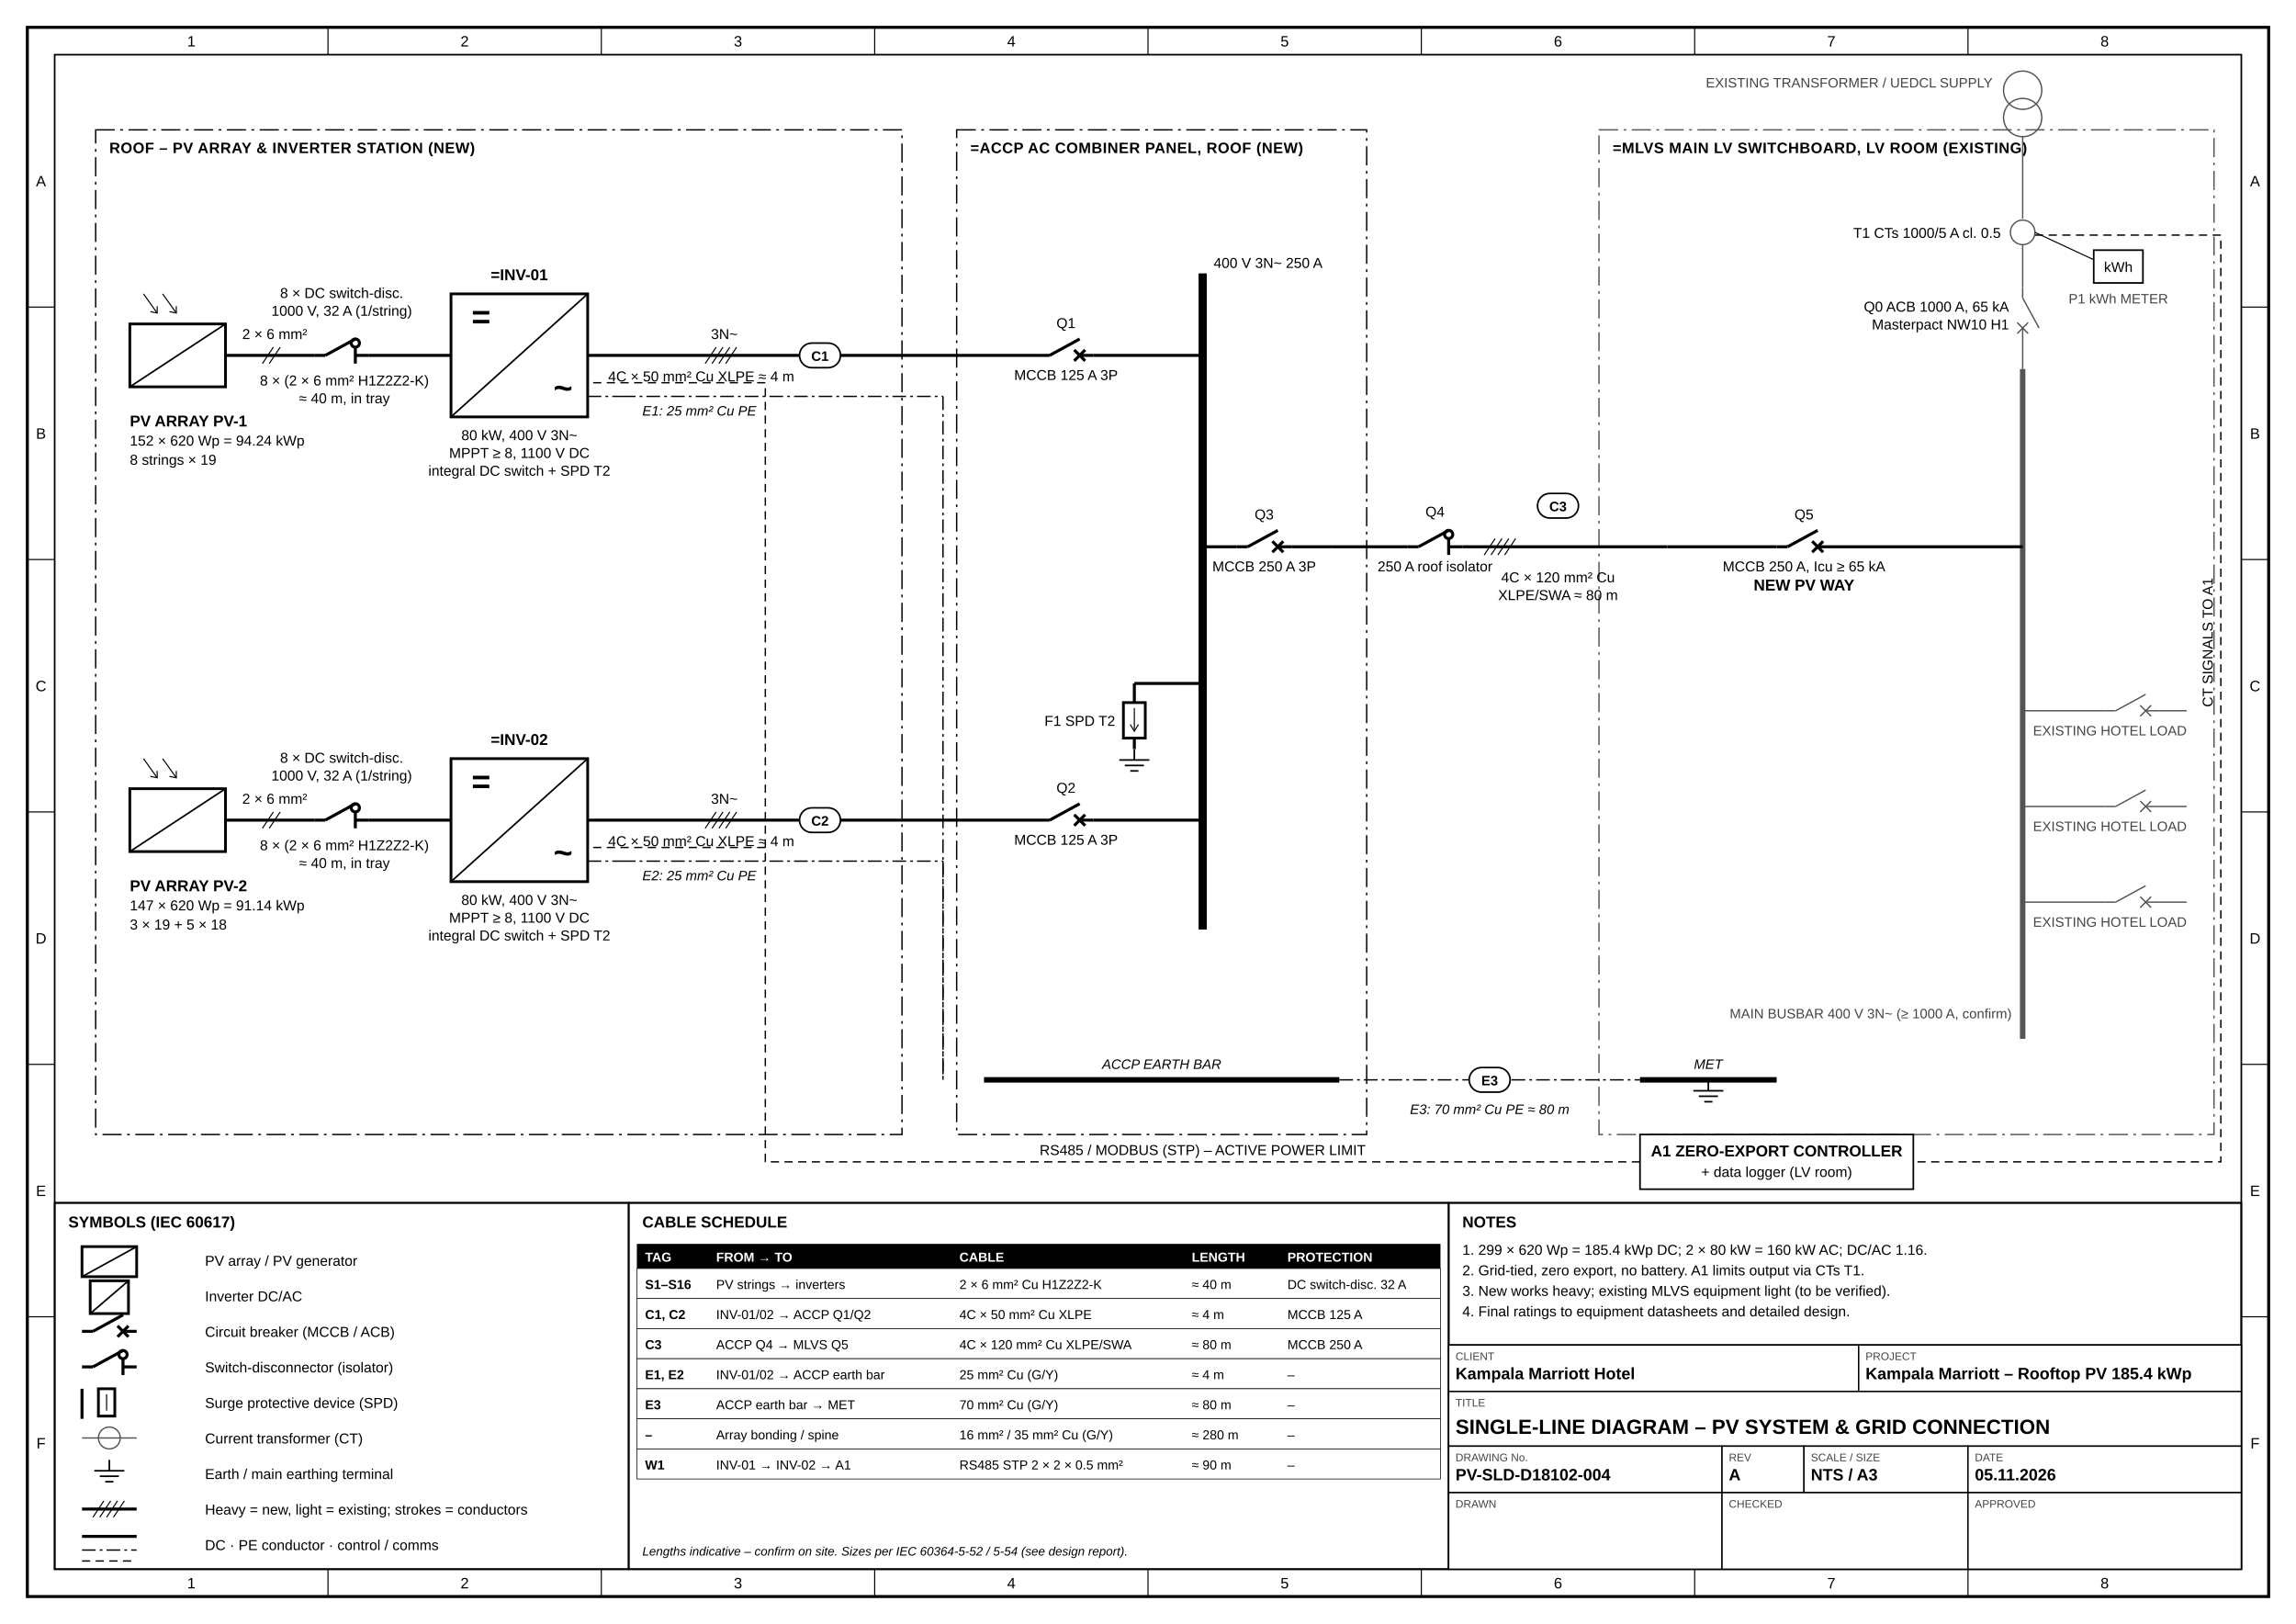
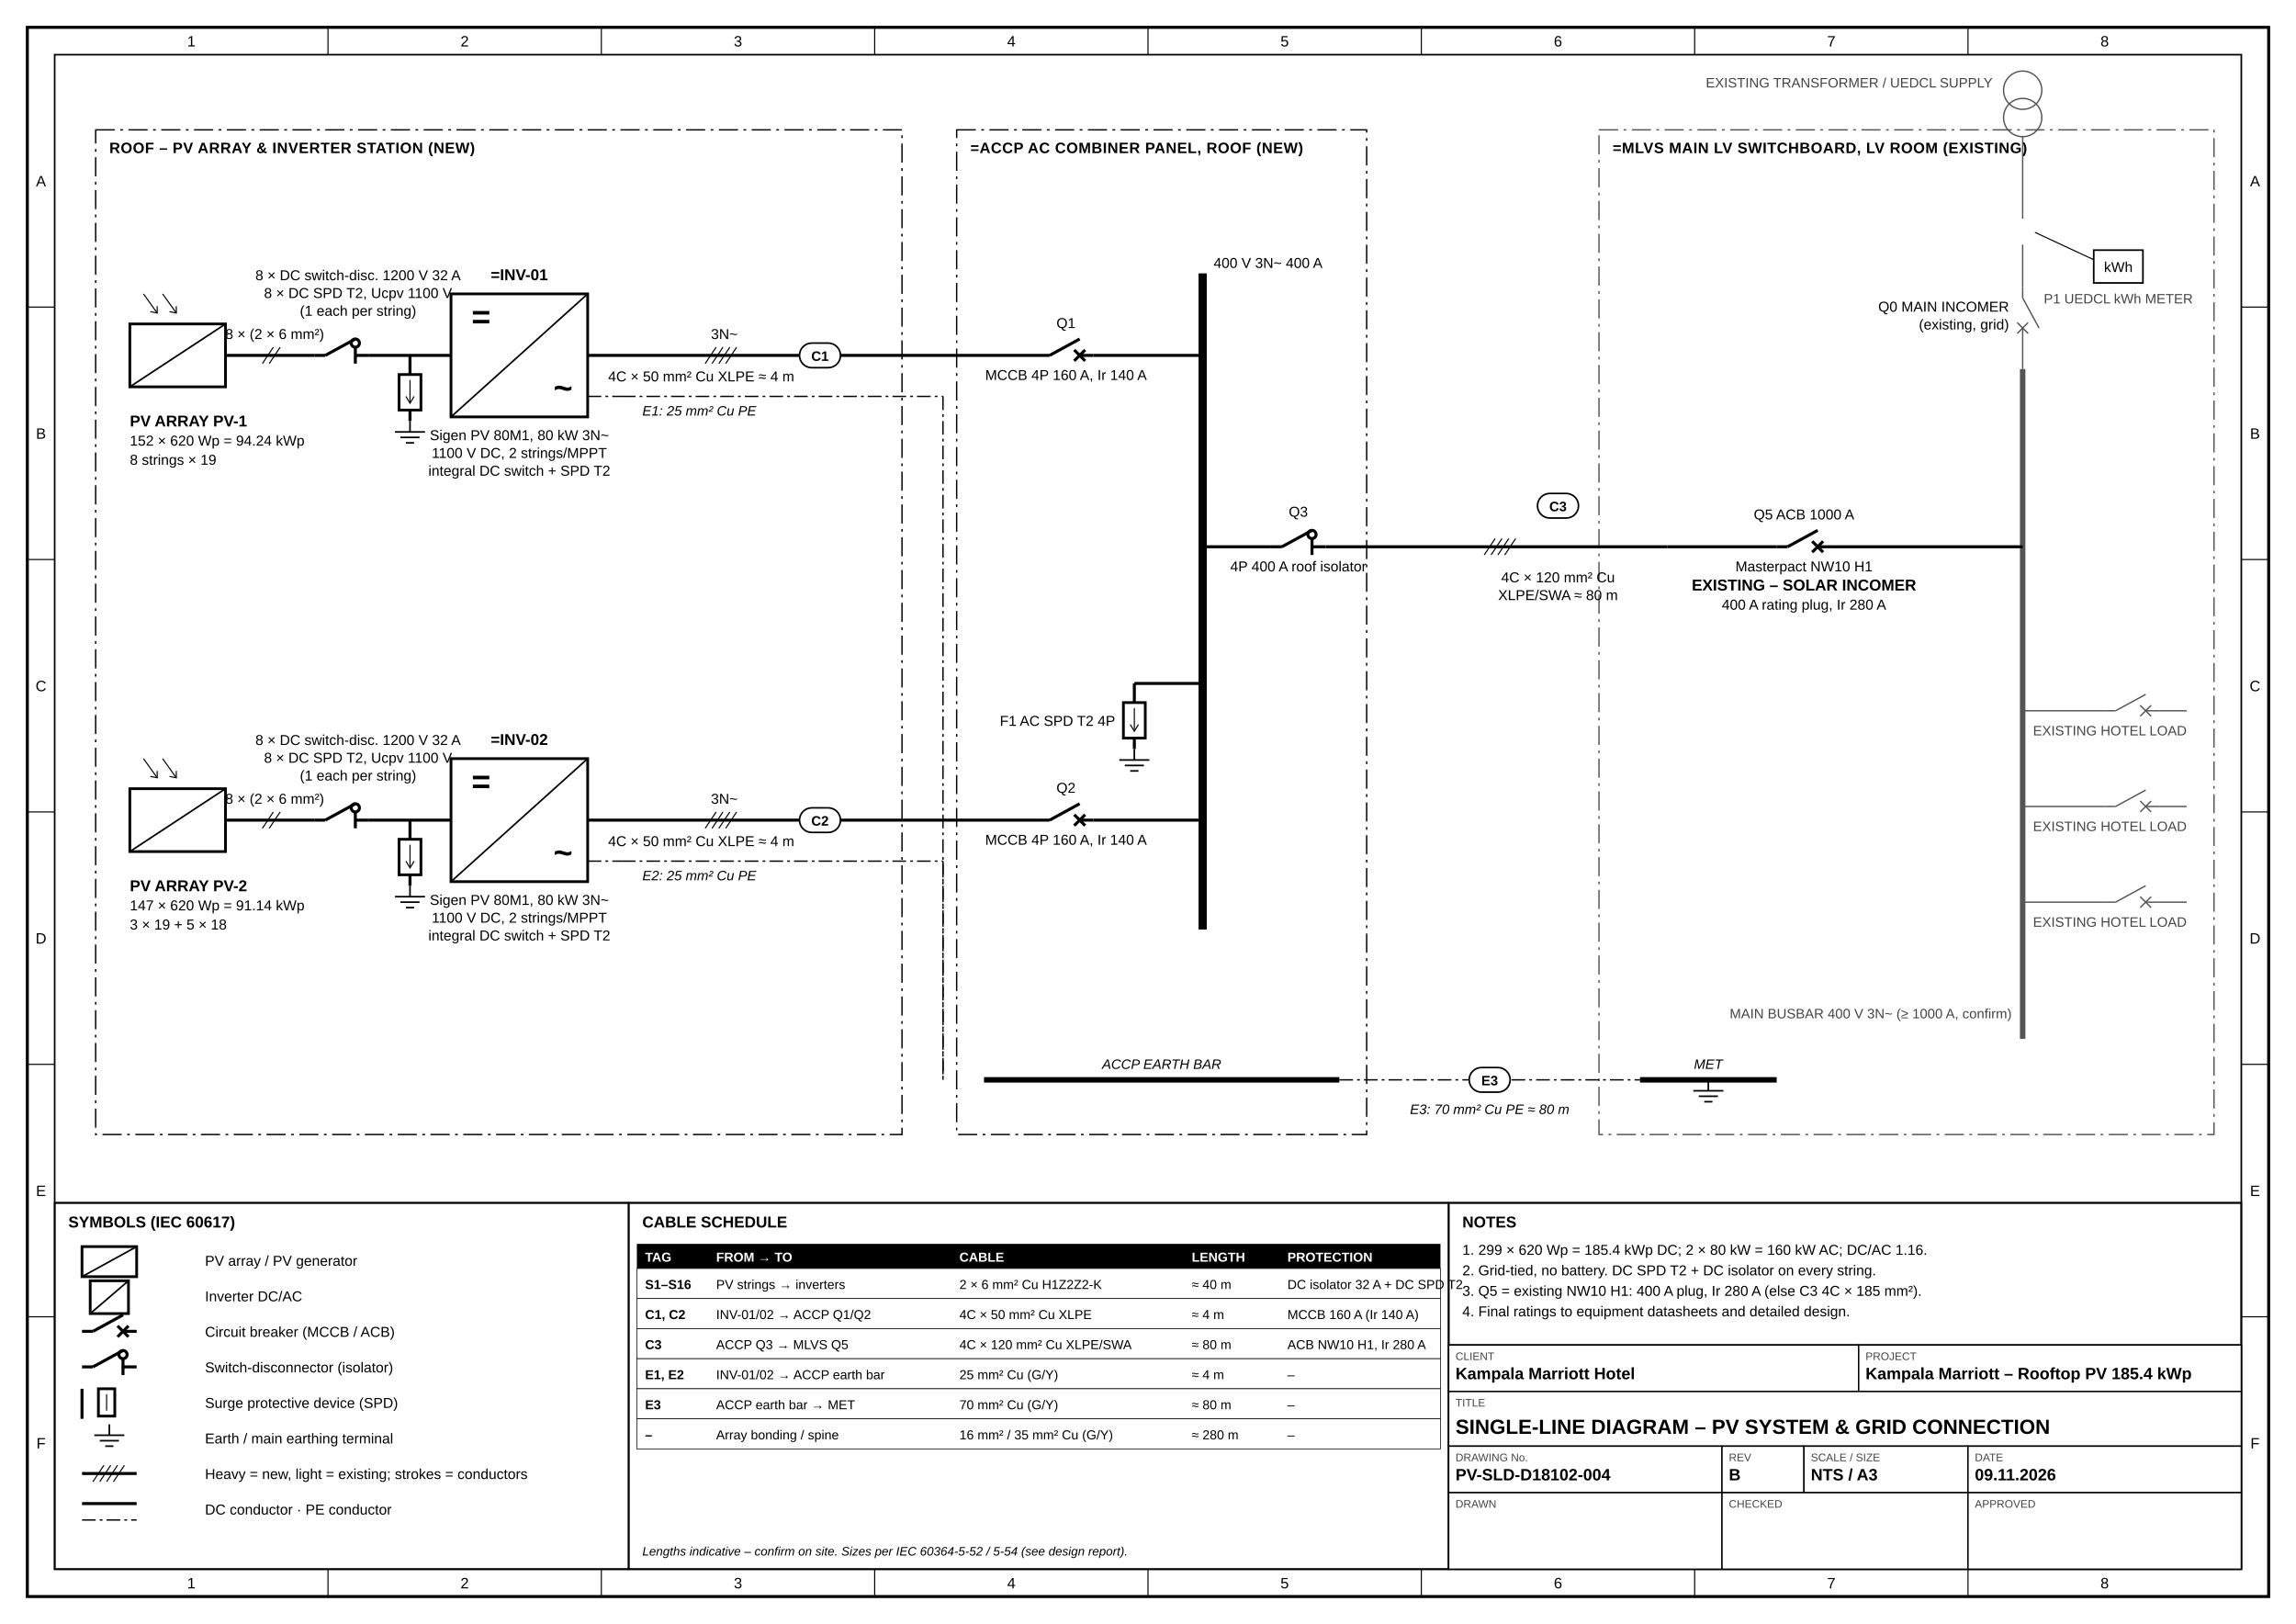
<svg xmlns="http://www.w3.org/2000/svg" viewBox="0 0 1680 1188" width="1680" height="1188" class="sld">
  <style>
.sld text { font-family: Arial, Helvetica, sans-serif; fill: #000; }
.sld .frame { fill: #fff; stroke: #000; stroke-width: 2.2; }
.sld .frame2 { fill: none; stroke: #000; stroke-width: 1.2; }
.sld .grid { font-size: 11px; }
.sld .ln { fill: none; stroke: #000; stroke-width: 1.2; }
.sld .lnh { fill: none; stroke: #000; stroke-width: 2.2; }
.sld .lnx { fill: none; stroke: #555; stroke-width: 1; }
.sld .thin { fill: none; stroke: #000; stroke-width: 0.8; }
.sld .dc { fill: none; stroke: #000; stroke-width: 2.2; }
.sld .bus { stroke: #000; stroke-width: 6; }
.sld .busx { stroke: #555; stroke-width: 4; }
.sld .pe { fill: none; stroke: #000; stroke-width: 1; stroke-dasharray: 10 3 2 3; }
.sld .pebar { stroke: #000; stroke-width: 4; }
.sld .comm { fill: none; stroke: #000; stroke-width: 1; stroke-dasharray: 6 4; }
.sld .box { fill: #fff; stroke: #000; stroke-width: 1.2; }
.sld .boxh { fill: #fff; stroke: #000; stroke-width: 2; }
.sld .encl { fill: none; stroke: #000; stroke-width: 1; stroke-dasharray: 14 4 2 4; }
.sld .enclx { fill: none; stroke: #555; stroke-width: 1; stroke-dasharray: 14 4 2 4; }
.sld .tag { fill: #fff; stroke: #000; stroke-width: 1.2; }
.sld .tagt { font-size: 10px; font-weight: 700; }
.sld .t, .sld .ts { font-size: 10.5px; }
.sld .tsx { font-size: 10px; fill: #444 !important; }
.sld .tspe { font-size: 10px; font-style: italic; }
.sld .tb { font-size: 11.5px; font-weight: 700; }
.sld .enc { font-size: 11px; font-weight: 700; letter-spacing: .03em; }
.sld .sym { font-size: 24px; font-weight: 700; }
.sld .thead { fill: #000; }
.sld .th { font-size: 9.5px; font-weight: 700; fill: #fff !important; }
.sld .trow { fill: #fff; stroke: #000; stroke-width: 0.5; }
.sld .td { font-size: 9.5px; }
.sld .tdb { font-size: 9.5px; font-weight: 700; }
.sld .note { font-size: 9px; font-style: italic; }
.sld .cell { fill: #fff; stroke: #000; stroke-width: 1; }
.sld .lbl { font-size: 8px; fill: #444 !important; }
.sld .val { font-size: 12px; font-weight: 700; }
.sld .big { font-size: 15px; font-weight: 700; }
</style>
  <rect width="1680" height="1188" fill="#fff" />
  <rect class="frame" x="20" y="20" width="1640" height="1148" />
  <rect class="frame2" x="40" y="40" width="1600" height="1108" />
  <text class="grid" x="140.0" y="34" text-anchor="middle">1</text>
  <text class="grid" x="140.0" y="1162" text-anchor="middle">1</text>
  <text class="grid" x="340.0" y="34" text-anchor="middle">2</text>
  <text class="grid" x="340.0" y="1162" text-anchor="middle">2</text>
  <line class="thin" x1="240.0" y1="20" x2="240.0" y2="40" />
  <line class="thin" x1="240.0" y1="1148" x2="240.0" y2="1168" />
  <text class="grid" x="540.0" y="34" text-anchor="middle">3</text>
  <text class="grid" x="540.0" y="1162" text-anchor="middle">3</text>
  <line class="thin" x1="440.0" y1="20" x2="440.0" y2="40" />
  <line class="thin" x1="440.0" y1="1148" x2="440.0" y2="1168" />
  <text class="grid" x="740.0" y="34" text-anchor="middle">4</text>
  <text class="grid" x="740.0" y="1162" text-anchor="middle">4</text>
  <line class="thin" x1="640.0" y1="20" x2="640.0" y2="40" />
  <line class="thin" x1="640.0" y1="1148" x2="640.0" y2="1168" />
  <text class="grid" x="940.0" y="34" text-anchor="middle">5</text>
  <text class="grid" x="940.0" y="1162" text-anchor="middle">5</text>
  <line class="thin" x1="840.0" y1="20" x2="840.0" y2="40" />
  <line class="thin" x1="840.0" y1="1148" x2="840.0" y2="1168" />
  <text class="grid" x="1140.0" y="34" text-anchor="middle">6</text>
  <text class="grid" x="1140.0" y="1162" text-anchor="middle">6</text>
  <line class="thin" x1="1040.0" y1="20" x2="1040.0" y2="40" />
  <line class="thin" x1="1040.0" y1="1148" x2="1040.0" y2="1168" />
  <text class="grid" x="1340.0" y="34" text-anchor="middle">7</text>
  <text class="grid" x="1340.0" y="1162" text-anchor="middle">7</text>
  <line class="thin" x1="1240.0" y1="20" x2="1240.0" y2="40" />
  <line class="thin" x1="1240.0" y1="1148" x2="1240.0" y2="1168" />
  <text class="grid" x="1540.0" y="34" text-anchor="middle">8</text>
  <text class="grid" x="1540.0" y="1162" text-anchor="middle">8</text>
  <line class="thin" x1="1440.0" y1="20" x2="1440.0" y2="40" />
  <line class="thin" x1="1440.0" y1="1148" x2="1440.0" y2="1168" />
  <text class="grid" x="30" y="136.333" text-anchor="middle">A</text>
  <text class="grid" x="1650" y="136.333" text-anchor="middle">A</text>
  <text class="grid" x="30" y="321.0" text-anchor="middle">B</text>
  <text class="grid" x="1650" y="321.0" text-anchor="middle">B</text>
  <line class="thin" x1="20" y1="224.667" x2="40" y2="224.667" />
  <line class="thin" x1="1640" y1="224.667" x2="1660" y2="224.667" />
  <text class="grid" x="30" y="505.667" text-anchor="middle">C</text>
  <text class="grid" x="1650" y="505.667" text-anchor="middle">C</text>
  <line class="thin" x1="20" y1="409.333" x2="40" y2="409.333" />
  <line class="thin" x1="1640" y1="409.333" x2="1660" y2="409.333" />
  <text class="grid" x="30" y="690.333" text-anchor="middle">D</text>
  <text class="grid" x="1650" y="690.333" text-anchor="middle">D</text>
  <line class="thin" x1="20" y1="594.0" x2="40" y2="594.0" />
  <line class="thin" x1="1640" y1="594.0" x2="1660" y2="594.0" />
  <text class="grid" x="30" y="875.0" text-anchor="middle">E</text>
  <text class="grid" x="1650" y="875.0" text-anchor="middle">E</text>
  <line class="thin" x1="20" y1="778.667" x2="40" y2="778.667" />
  <line class="thin" x1="1640" y1="778.667" x2="1660" y2="778.667" />
  <text class="grid" x="30" y="1059.667" text-anchor="middle">F</text>
  <text class="grid" x="1650" y="1059.667" text-anchor="middle">F</text>
  <line class="thin" x1="20" y1="963.333" x2="40" y2="963.333" />
  <line class="thin" x1="1640" y1="963.333" x2="1660" y2="963.333" />
  <line class="frame2" x1="40" y1="880" x2="1640" y2="880" />
  <rect class="encl" x="70" y="95" width="590" height="735" />
  <text class="enc" x="80" y="112" text-anchor="start">ROOF – PV ARRAY &amp; INVERTER STATION (NEW)</text>
  <rect class="encl" x="700" y="95" width="300" height="735" />
  <text class="enc" x="710" y="112" text-anchor="start">=ACCP  AC COMBINER PANEL, ROOF (NEW)</text>
  <rect class="enclx" x="1170" y="95" width="450" height="735" />
  <text class="enc" x="1180" y="112" text-anchor="start">=MLVS  MAIN LV SWITCHBOARD, LV ROOM (EXISTING)</text>
  <rect class="boxh" x="95" y="237" width="70" height="46" />
  <line class="ln" x1="95" y1="283" x2="165" y2="237" />
  <line class="thin" x1="105" y1="215" x2="115" y2="229" />
  <polyline class="thin" points="110,228 115,229 115,224" />
  <line class="thin" x1="119" y1="215" x2="129" y2="229" />
  <polyline class="thin" points="124,228 129,229 129,224" />
  <text class="tb" x="95" y="312" text-anchor="start">PV ARRAY PV-1</text>
  <text class="ts" x="95" y="326" text-anchor="start">152 × 620 Wp = 94.24 kWp</text>
  <text class="ts" x="95" y="340" text-anchor="start">8 strings × 19</text>
  <line class="dc" x1="165" y1="260" x2="230" y2="260" />
  <line class="thin" x1="192" y1="266" x2="200" y2="254" />
  <line class="thin" x1="197" y1="266" x2="205" y2="254" />
-   <text class="ts" x="201.0" y="248" text-anchor="middle">2 × 6 mm²</text>
+   <text class="ts" x="201.0" y="248" text-anchor="middle">8 × (2 × 6 mm²)</text>
  <line class="lnh" x1="230" y1="260" x2="238" y2="260" />
  <line class="lnh" x1="238" y1="260" x2="260" y2="248" />
  <line class="lnh" x1="260" y1="260" x2="270" y2="260" />
  <line class="lnh" x1="260" y1="254" x2="260" y2="266" />
  <circle class="lnh" cx="260" cy="251" r="3" />
  <line class="dc" x1="270" y1="260" x2="330" y2="260" />
-   <text class="ts" x="250" y="218" text-anchor="middle">8 × DC switch-disc.</text>
-   <text class="ts" x="250" y="231" text-anchor="middle">1000 V, 32 A (1/string)</text>
-   <text class="ts" x="252" y="282" text-anchor="middle">8 × (2 × 6 mm² H1Z2Z2-K)</text>
-   <text class="ts" x="252" y="295" text-anchor="middle">≈ 40 m, in tray</text>
+   <line class="lnh" x1="300" y1="260" x2="300" y2="274" />
+   <rect class="boxh" x="292" y="274" width="16" height="26" />
+   <line class="thin" x1="300" y1="278" x2="300" y2="294" />
+   <polyline class="thin" points="297,290 300,295 303,290" />
+   <line class="lnh" x1="300" y1="300" x2="300" y2="308" />
+   <line class="ln" x1="300" y1="308" x2="300" y2="316" />
+   <line class="ln" x1="289" y1="316" x2="311" y2="316" />
+   <line class="ln" x1="293" y1="320" x2="307" y2="320" />
+   <line class="ln" x1="297" y1="324" x2="303" y2="324" />
+   <text class="ts" x="286" y="291" text-anchor="end" />
+   <text class="ts" x="262" y="205" text-anchor="middle">8 × DC switch-disc. 1200 V 32 A</text>
+   <text class="ts" x="262" y="218" text-anchor="middle">8 × DC SPD T2, Ucpv 1100 V</text>
+   <text class="ts" x="262" y="231" text-anchor="middle">(1 each per string)</text>
  <rect class="boxh" x="330" y="215" width="100" height="90" />
  <line class="ln" x1="330" y1="305" x2="430" y2="215" />
  <text class="sym" x="345" y="240" text-anchor="start">=</text>
  <text class="sym" x="405" y="292" text-anchor="start">~</text>
  <text class="tb" x="380" y="205" text-anchor="middle">=INV-01</text>
-   <text class="ts" x="380" y="322" text-anchor="middle">80 kW, 400 V 3N~</text>
-   <text class="ts" x="380" y="335" text-anchor="middle">MPPT ≥ 8, 1100 V DC</text>
+   <text class="ts" x="380" y="322" text-anchor="middle">Sigen PV 80M1, 80 kW 3N~</text>
+   <text class="ts" x="380" y="335" text-anchor="middle">1100 V DC, 2 strings/MPPT</text>
  <text class="ts" x="380" y="348" text-anchor="middle">integral DC switch + SPD T2</text>
  <rect class="boxh" x="95" y="577" width="70" height="46" />
  <line class="ln" x1="95" y1="623" x2="165" y2="577" />
  <line class="thin" x1="105" y1="555" x2="115" y2="569" />
  <polyline class="thin" points="110,568 115,569 115,564" />
  <line class="thin" x1="119" y1="555" x2="129" y2="569" />
  <polyline class="thin" points="124,568 129,569 129,564" />
  <text class="tb" x="95" y="652" text-anchor="start">PV ARRAY PV-2</text>
  <text class="ts" x="95" y="666" text-anchor="start">147 × 620 Wp = 91.14 kWp</text>
  <text class="ts" x="95" y="680" text-anchor="start">3 × 19 + 5 × 18</text>
  <line class="dc" x1="165" y1="600" x2="230" y2="600" />
  <line class="thin" x1="192" y1="606" x2="200" y2="594" />
  <line class="thin" x1="197" y1="606" x2="205" y2="594" />
-   <text class="ts" x="201.0" y="588" text-anchor="middle">2 × 6 mm²</text>
+   <text class="ts" x="201.0" y="588" text-anchor="middle">8 × (2 × 6 mm²)</text>
  <line class="lnh" x1="230" y1="600" x2="238" y2="600" />
  <line class="lnh" x1="238" y1="600" x2="260" y2="588" />
  <line class="lnh" x1="260" y1="600" x2="270" y2="600" />
  <line class="lnh" x1="260" y1="594" x2="260" y2="606" />
  <circle class="lnh" cx="260" cy="591" r="3" />
  <line class="dc" x1="270" y1="600" x2="330" y2="600" />
-   <text class="ts" x="250" y="558" text-anchor="middle">8 × DC switch-disc.</text>
-   <text class="ts" x="250" y="571" text-anchor="middle">1000 V, 32 A (1/string)</text>
-   <text class="ts" x="252" y="622" text-anchor="middle">8 × (2 × 6 mm² H1Z2Z2-K)</text>
-   <text class="ts" x="252" y="635" text-anchor="middle">≈ 40 m, in tray</text>
+   <line class="lnh" x1="300" y1="600" x2="300" y2="614" />
+   <rect class="boxh" x="292" y="614" width="16" height="26" />
+   <line class="thin" x1="300" y1="618" x2="300" y2="634" />
+   <polyline class="thin" points="297,630 300,635 303,630" />
+   <line class="lnh" x1="300" y1="640" x2="300" y2="648" />
+   <line class="ln" x1="300" y1="648" x2="300" y2="656" />
+   <line class="ln" x1="289" y1="656" x2="311" y2="656" />
+   <line class="ln" x1="293" y1="660" x2="307" y2="660" />
+   <line class="ln" x1="297" y1="664" x2="303" y2="664" />
+   <text class="ts" x="286" y="631" text-anchor="end" />
+   <text class="ts" x="262" y="545" text-anchor="middle">8 × DC switch-disc. 1200 V 32 A</text>
+   <text class="ts" x="262" y="558" text-anchor="middle">8 × DC SPD T2, Ucpv 1100 V</text>
+   <text class="ts" x="262" y="571" text-anchor="middle">(1 each per string)</text>
  <rect class="boxh" x="330" y="555" width="100" height="90" />
  <line class="ln" x1="330" y1="645" x2="430" y2="555" />
  <text class="sym" x="345" y="580" text-anchor="start">=</text>
  <text class="sym" x="405" y="632" text-anchor="start">~</text>
  <text class="tb" x="380" y="545" text-anchor="middle">=INV-02</text>
-   <text class="ts" x="380" y="662" text-anchor="middle">80 kW, 400 V 3N~</text>
-   <text class="ts" x="380" y="675" text-anchor="middle">MPPT ≥ 8, 1100 V DC</text>
+   <text class="ts" x="380" y="662" text-anchor="middle">Sigen PV 80M1, 80 kW 3N~</text>
+   <text class="ts" x="380" y="675" text-anchor="middle">1100 V DC, 2 strings/MPPT</text>
  <text class="ts" x="380" y="688" text-anchor="middle">integral DC switch + SPD T2</text>
  <line class="lnh" x1="430" y1="260" x2="760" y2="260" />
  <line class="thin" x1="516" y1="266" x2="524" y2="254" />
  <line class="thin" x1="521" y1="266" x2="529" y2="254" />
  <line class="thin" x1="526" y1="266" x2="534" y2="254" />
  <line class="thin" x1="531" y1="266" x2="539" y2="254" />
  <text class="ts" x="530.0" y="248" text-anchor="middle">3N~</text>
  <rect class="tag" x="585" y="251" width="30" height="18" rx="9" />
  <text class="tagt" x="600" y="264" text-anchor="middle">C1</text>
  <text class="ts" x="445" y="279" text-anchor="start">4C × 50 mm² Cu XLPE ≈ 4 m</text>
  <line class="lnh" x1="760" y1="260" x2="768" y2="260" />
  <line class="lnh" x1="768" y1="260" x2="790" y2="248" />
  <line class="lnh" x1="790" y1="260" x2="800" y2="260" />
  <line class="lnh" x1="786" y1="256" x2="794" y2="264" />
  <line class="lnh" x1="786" y1="264" x2="794" y2="256" />
  <text class="ts" x="780" y="240" text-anchor="middle">Q1</text>
-   <text class="ts" x="780" y="278" text-anchor="middle">MCCB 125 A 3P</text>
+   <text class="ts" x="780" y="278" text-anchor="middle">MCCB 4P 160 A, Ir 140 A</text>
  <line class="lnh" x1="800" y1="260" x2="880" y2="260" />
  <line class="pe" x1="430" y1="290" x2="455" y2="290" />
  <line class="pe" x1="455" y1="290" x2="690" y2="290" />
  <text class="tspe" x="470" y="304" text-anchor="start">E1: 25 mm² Cu PE</text>
  <line class="lnh" x1="430" y1="600" x2="760" y2="600" />
  <line class="thin" x1="516" y1="606" x2="524" y2="594" />
  <line class="thin" x1="521" y1="606" x2="529" y2="594" />
  <line class="thin" x1="526" y1="606" x2="534" y2="594" />
  <line class="thin" x1="531" y1="606" x2="539" y2="594" />
  <text class="ts" x="530.0" y="588" text-anchor="middle">3N~</text>
  <rect class="tag" x="585" y="591" width="30" height="18" rx="9" />
  <text class="tagt" x="600" y="604" text-anchor="middle">C2</text>
  <text class="ts" x="445" y="619" text-anchor="start">4C × 50 mm² Cu XLPE ≈ 4 m</text>
  <line class="lnh" x1="760" y1="600" x2="768" y2="600" />
  <line class="lnh" x1="768" y1="600" x2="790" y2="588" />
  <line class="lnh" x1="790" y1="600" x2="800" y2="600" />
  <line class="lnh" x1="786" y1="596" x2="794" y2="604" />
  <line class="lnh" x1="786" y1="604" x2="794" y2="596" />
  <text class="ts" x="780" y="580" text-anchor="middle">Q2</text>
-   <text class="ts" x="780" y="618" text-anchor="middle">MCCB 125 A 3P</text>
+   <text class="ts" x="780" y="618" text-anchor="middle">MCCB 4P 160 A, Ir 140 A</text>
  <line class="lnh" x1="800" y1="600" x2="880" y2="600" />
  <line class="pe" x1="430" y1="630" x2="455" y2="630" />
  <line class="pe" x1="455" y1="630" x2="690" y2="630" />
  <text class="tspe" x="470" y="644" text-anchor="start">E2: 25 mm² Cu PE</text>
  <line class="pe" x1="690" y1="290" x2="690" y2="790" />
  <line class="pe" x1="690" y1="630" x2="690" y2="790" />
  <line class="bus" x1="880" y1="200" x2="880" y2="680" />
-   <text class="ts" x="888" y="196" text-anchor="start">400 V 3N~ 250 A</text>
+   <text class="ts" x="888" y="196" text-anchor="start">400 V 3N~ 400 A</text>
  <line class="lnh" x1="880" y1="500" x2="830" y2="500" />
  <line class="lnh" x1="830" y1="500" x2="830" y2="514" />
  <rect class="boxh" x="822" y="514" width="16" height="26" />
  <line class="thin" x1="830" y1="518" x2="830" y2="534" />
  <polyline class="thin" points="827,530 830,535 833,530" />
  <line class="lnh" x1="830" y1="540" x2="830" y2="548" />
  <line class="ln" x1="830" y1="548" x2="830" y2="556" />
  <line class="ln" x1="819" y1="556" x2="841" y2="556" />
  <line class="ln" x1="823" y1="560" x2="837" y2="560" />
  <line class="ln" x1="827" y1="564" x2="833" y2="564" />
-   <text class="ts" x="816" y="531" text-anchor="end">F1 SPD T2</text>
-   <line class="lnh" x1="880" y1="400" x2="905" y2="400" />
-   <line class="lnh" x1="905" y1="400" x2="913" y2="400" />
-   <line class="lnh" x1="913" y1="400" x2="935" y2="388" />
-   <line class="lnh" x1="935" y1="400" x2="945" y2="400" />
-   <line class="lnh" x1="931" y1="396" x2="939" y2="404" />
-   <line class="lnh" x1="931" y1="404" x2="939" y2="396" />
-   <text class="ts" x="925" y="380" text-anchor="middle">Q3</text>
-   <text class="ts" x="925" y="418" text-anchor="middle">MCCB 250 A 3P</text>
-   <line class="lnh" x1="945" y1="400" x2="975" y2="400" />
-   <line class="lnh" x1="975" y1="400" x2="1030" y2="400" />
-   <line class="lnh" x1="1030" y1="400" x2="1038" y2="400" />
-   <line class="lnh" x1="1038" y1="400" x2="1060" y2="388" />
-   <line class="lnh" x1="1060" y1="400" x2="1070" y2="400" />
-   <line class="lnh" x1="1060" y1="394" x2="1060" y2="406" />
-   <circle class="lnh" cx="1060" cy="391" r="3" />
-   <text class="ts" x="1050" y="378" text-anchor="middle">Q4</text>
-   <text class="ts" x="1050" y="418" text-anchor="middle">250 A roof isolator</text>
-   <line class="lnh" x1="1070" y1="400" x2="1220" y2="400" />
+   <text class="ts" x="816" y="531" text-anchor="end">F1 AC SPD T2 4P</text>
+   <line class="lnh" x1="880" y1="400" x2="930" y2="400" />
+   <line class="lnh" x1="930" y1="400" x2="938" y2="400" />
+   <line class="lnh" x1="938" y1="400" x2="960" y2="388" />
+   <line class="lnh" x1="960" y1="400" x2="970" y2="400" />
+   <line class="lnh" x1="960" y1="394" x2="960" y2="406" />
+   <circle class="lnh" cx="960" cy="391" r="3" />
+   <text class="ts" x="950" y="378" text-anchor="middle">Q3</text>
+   <text class="ts" x="950" y="418" text-anchor="middle">4P 400 A roof isolator</text>
+   <line class="lnh" x1="970" y1="400" x2="1220" y2="400" />
  <line class="thin" x1="1086" y1="406" x2="1094" y2="394" />
  <line class="thin" x1="1091" y1="406" x2="1099" y2="394" />
  <line class="thin" x1="1096" y1="406" x2="1104" y2="394" />
  <line class="thin" x1="1101" y1="406" x2="1109" y2="394" />
  <rect class="tag" x="1125" y="361" width="30" height="18" rx="9" />
  <text class="tagt" x="1140" y="374" text-anchor="middle">C3</text>
  <text class="ts" x="1140" y="426" text-anchor="middle">4C × 120 mm² Cu</text>
  <text class="ts" x="1140" y="439" text-anchor="middle">XLPE/SWA ≈ 80 m</text>
  <line class="pebar" x1="720" y1="790" x2="980" y2="790" />
  <text class="tspe" x="850" y="782" text-anchor="middle">ACCP EARTH BAR</text>
  <circle class="lnx" cx="1480" cy="66" r="14" />
  <circle class="lnx" cx="1480" cy="86" r="14" />
  <text class="tsx" x="1458" y="64" text-anchor="end">EXISTING TRANSFORMER / UEDCL SUPPLY</text>
  <line class="lnx" x1="1480" y1="100" x2="1480" y2="160" />
-   <circle class="lnx" cx="1480" cy="170" r="9" />
-   <text class="ts" x="1464" y="174" text-anchor="end">T1 CTs 1000/5 A cl. 0.5</text>
  <line class="lnx" x1="1480" y1="179" x2="1480" y2="210" />
  <rect class="box" x="1532" y="183" width="36" height="24" />
  <text class="ts" x="1550" y="199" text-anchor="middle">kWh</text>
  <line class="thin" x1="1489" y1="170" x2="1532" y2="190" />
-   <text class="tsx" x="1550" y="222" text-anchor="middle">P1 kWh METER</text>
+   <text class="tsx" x="1550" y="222" text-anchor="middle">P1 UEDCL kWh METER</text>
  <line class="lnx" x1="1480" y1="210" x2="1480" y2="218" />
  <line class="lnx" x1="1480" y1="218" x2="1492" y2="240" />
  <line class="lnx" x1="1480" y1="240" x2="1480" y2="250" />
  <line class="lnx" x1="1476" y1="236" x2="1484" y2="244" />
  <line class="lnx" x1="1476" y1="244" x2="1484" y2="236" />
-   <text class="ts" x="1470" y="228" text-anchor="end">Q0 ACB 1000 A, 65 kA</text>
-   <text class="ts" x="1470" y="241" text-anchor="end">Masterpact NW10 H1</text>
+   <text class="ts" x="1470" y="228" text-anchor="end">Q0 MAIN INCOMER</text>
+   <text class="ts" x="1470" y="241" text-anchor="end">(existing, grid)</text>
  <line class="lnx" x1="1480" y1="250" x2="1480" y2="270" />
  <line class="busx" x1="1480" y1="270" x2="1480" y2="760" />
  <text class="tsx" x="1472" y="745" text-anchor="end">MAIN BUSBAR 400 V 3N~ (≥ 1000 A, confirm)</text>
  <line class="lnh" x1="1220" y1="400" x2="1300" y2="400" />
  <line class="lnh" x1="1300" y1="400" x2="1308" y2="400" />
  <line class="lnh" x1="1308" y1="400" x2="1330" y2="388" />
  <line class="lnh" x1="1330" y1="400" x2="1340" y2="400" />
  <line class="lnh" x1="1326" y1="396" x2="1334" y2="404" />
  <line class="lnh" x1="1326" y1="404" x2="1334" y2="396" />
-   <text class="ts" x="1320" y="380" text-anchor="middle">Q5</text>
-   <text class="ts" x="1320" y="418" text-anchor="middle">MCCB 250 A, Icu ≥ 65 kA</text>
+   <text class="ts" x="1320" y="380" text-anchor="middle">Q5 ACB 1000 A</text>
+   <text class="ts" x="1320" y="418" text-anchor="middle">Masterpact NW10 H1</text>
  <line class="lnh" x1="1340" y1="400" x2="1480" y2="400" />
-   <text class="tb" x="1320" y="432" text-anchor="middle">NEW PV WAY</text>
+   <text class="tb" x="1320" y="432" text-anchor="middle">EXISTING – SOLAR INCOMER</text>
+   <text class="ts" x="1320" y="446" text-anchor="middle">400 A rating plug, Ir 280 A</text>
  <line class="lnx" x1="1480" y1="520" x2="1540" y2="520" />
  <line class="lnx" x1="1540" y1="520" x2="1548" y2="520" />
  <line class="lnx" x1="1548" y1="520" x2="1570" y2="508" />
  <line class="lnx" x1="1570" y1="520" x2="1580" y2="520" />
  <line class="lnx" x1="1566" y1="516" x2="1574" y2="524" />
  <line class="lnx" x1="1566" y1="524" x2="1574" y2="516" />
  <line class="lnx" x1="1580" y1="520" x2="1600" y2="520" />
  <text class="tsx" x="1600" y="538" text-anchor="end">EXISTING HOTEL LOAD</text>
  <line class="lnx" x1="1480" y1="590" x2="1540" y2="590" />
  <line class="lnx" x1="1540" y1="590" x2="1548" y2="590" />
  <line class="lnx" x1="1548" y1="590" x2="1570" y2="578" />
  <line class="lnx" x1="1570" y1="590" x2="1580" y2="590" />
  <line class="lnx" x1="1566" y1="586" x2="1574" y2="594" />
  <line class="lnx" x1="1566" y1="594" x2="1574" y2="586" />
  <line class="lnx" x1="1580" y1="590" x2="1600" y2="590" />
  <text class="tsx" x="1600" y="608" text-anchor="end">EXISTING HOTEL LOAD</text>
  <line class="lnx" x1="1480" y1="660" x2="1540" y2="660" />
  <line class="lnx" x1="1540" y1="660" x2="1548" y2="660" />
  <line class="lnx" x1="1548" y1="660" x2="1570" y2="648" />
  <line class="lnx" x1="1570" y1="660" x2="1580" y2="660" />
  <line class="lnx" x1="1566" y1="656" x2="1574" y2="664" />
  <line class="lnx" x1="1566" y1="664" x2="1574" y2="656" />
  <line class="lnx" x1="1580" y1="660" x2="1600" y2="660" />
  <text class="tsx" x="1600" y="678" text-anchor="end">EXISTING HOTEL LOAD</text>
  <line class="pebar" x1="1200" y1="790" x2="1300" y2="790" />
  <text class="tspe" x="1250" y="782" text-anchor="middle">MET</text>
  <line class="ln" x1="1250" y1="790" x2="1250" y2="798" />
  <line class="ln" x1="1239" y1="798" x2="1261" y2="798" />
  <line class="ln" x1="1243" y1="802" x2="1257" y2="802" />
  <line class="ln" x1="1247" y1="806" x2="1253" y2="806" />
  <line class="pe" x1="980" y1="790" x2="1200" y2="790" />
  <rect class="tag" x="1075" y="781" width="30" height="18" rx="9" />
  <text class="tagt" x="1090" y="794" text-anchor="middle">E3</text>
  <text class="tspe" x="1090" y="815" text-anchor="middle">E3: 70 mm² Cu PE ≈ 80 m</text>
-   <rect class="box" x="1200" y="830" width="200" height="40" />
-   <text class="tb" x="1300" y="846" text-anchor="middle">A1 ZERO-EXPORT CONTROLLER</text>
-   <text class="ts" x="1300" y="861" text-anchor="middle">+ data logger (LV room)</text>
-   <polyline class="comm" points="1489,172 1625,172 1625,850 1400,850" />
-   <text class="ts" x="1619" y="470" text-anchor="middle" transform="rotate(-90 1619 470)">CT SIGNALS TO A1</text>
-   <polyline class="comm" points="1200,850 560,850 560,620 430,620" />
-   <polyline class="comm" points="560,620 560,280 430,280" />
-   <text class="ts" x="880" y="845" text-anchor="middle">RS485 / MODBUS (STP) – ACTIVE POWER LIMIT</text>
  <rect class="frame2" x="40" y="880" width="420" height="268" />
  <text class="tb" x="50" y="898" text-anchor="start">SYMBOLS (IEC 60617)</text>
  <rect class="boxh" x="60" y="912" width="40" height="22" />
  <line class="ln" x1="60" y1="934" x2="100" y2="912" />
  <text class="ts" x="150" y="926" text-anchor="start">PV array / PV generator</text>
  <rect class="boxh" x="66" y="937" width="28" height="24" />
  <line class="ln" x1="66" y1="961" x2="94" y2="937" />
  <text class="ts" x="150" y="952" text-anchor="start">Inverter DC/AC</text>
  <line class="lnh" x1="60" y1="974" x2="68" y2="974" />
  <line class="lnh" x1="68" y1="974" x2="90" y2="962" />
  <line class="lnh" x1="90" y1="974" x2="100" y2="974" />
  <line class="lnh" x1="86" y1="970" x2="94" y2="978" />
  <line class="lnh" x1="86" y1="978" x2="94" y2="970" />
  <text class="ts" x="150" y="978" text-anchor="start">Circuit breaker (MCCB / ACB)</text>
  <line class="lnh" x1="60" y1="1000" x2="68" y2="1000" />
  <line class="lnh" x1="68" y1="1000" x2="90" y2="988" />
  <line class="lnh" x1="90" y1="1000" x2="100" y2="1000" />
  <line class="lnh" x1="90" y1="994" x2="90" y2="1006" />
  <circle class="lnh" cx="90" cy="991" r="3" />
  <text class="ts" x="150" y="1004" text-anchor="start">Switch-disconnector (isolator)</text>
  <line class="lnh" x1="60" y1="1016" x2="60" y2="1038" />
  <rect class="boxh" x="72" y="1016" width="12" height="20" />
  <line class="thin" x1="78" y1="1020" x2="78" y2="1032" />
  <text class="ts" x="150" y="1030" text-anchor="start">Surge protective device (SPD)</text>
-   <line class="lnx" x1="60" y1="1052" x2="100" y2="1052" />
-   <circle class="lnx" cx="80" cy="1052" r="8" />
-   <text class="ts" x="150" y="1056" text-anchor="start">Current transformer (CT)</text>
-   <line class="ln" x1="80" y1="1068" x2="80" y2="1076" />
-   <line class="ln" x1="69" y1="1076" x2="91" y2="1076" />
-   <line class="ln" x1="73" y1="1080" x2="87" y2="1080" />
-   <line class="ln" x1="77" y1="1084" x2="83" y2="1084" />
-   <text class="ts" x="150" y="1082" text-anchor="start">Earth / main earthing terminal</text>
-   <line class="lnh" x1="60" y1="1104" x2="100" y2="1104" />
-   <line class="thin" x1="68" y1="1110" x2="76" y2="1098" />
-   <line class="thin" x1="73" y1="1110" x2="81" y2="1098" />
-   <line class="thin" x1="78" y1="1110" x2="86" y2="1098" />
-   <line class="thin" x1="83" y1="1110" x2="91" y2="1098" />
-   <text class="ts" x="150" y="1108" text-anchor="start">Heavy = new, light = existing; strokes = conductors</text>
-   <line class="dc" x1="60" y1="1124" x2="100" y2="1124" />
-   <line class="pe" x1="60" y1="1134" x2="100" y2="1134" />
-   <line class="comm" x1="60" y1="1142" x2="100" y2="1142" />
-   <text class="ts" x="150" y="1134" text-anchor="start">DC   ·   PE conductor   ·   control / comms</text>
+   <line class="ln" x1="80" y1="1042" x2="80" y2="1050" />
+   <line class="ln" x1="69" y1="1050" x2="91" y2="1050" />
+   <line class="ln" x1="73" y1="1054" x2="87" y2="1054" />
+   <line class="ln" x1="77" y1="1058" x2="83" y2="1058" />
+   <text class="ts" x="150" y="1056" text-anchor="start">Earth / main earthing terminal</text>
+   <line class="lnh" x1="60" y1="1078" x2="100" y2="1078" />
+   <line class="thin" x1="68" y1="1084" x2="76" y2="1072" />
+   <line class="thin" x1="73" y1="1084" x2="81" y2="1072" />
+   <line class="thin" x1="78" y1="1084" x2="86" y2="1072" />
+   <line class="thin" x1="83" y1="1084" x2="91" y2="1072" />
+   <text class="ts" x="150" y="1082" text-anchor="start">Heavy = new, light = existing; strokes = conductors</text>
+   <line class="dc" x1="60" y1="1100" x2="100" y2="1100" />
+   <line class="pe" x1="60" y1="1112" x2="100" y2="1112" />
+   <text class="ts" x="150" y="1108" text-anchor="start">DC conductor   ·   PE conductor</text>
  <rect class="frame2" x="460" y="880" width="600" height="268" />
  <text class="tb" x="470" y="898" text-anchor="start">CABLE SCHEDULE</text>
  <rect class="thead" x="466" y="910" width="588" height="18" />
  <text class="th" x="472" y="923" text-anchor="start">TAG</text>
  <text class="th" x="524" y="923" text-anchor="start">FROM → TO</text>
  <text class="th" x="702" y="923" text-anchor="start">CABLE</text>
  <text class="th" x="872" y="923" text-anchor="start">LENGTH</text>
  <text class="th" x="942" y="923" text-anchor="start">PROTECTION</text>
  <rect class="trow" x="466" y="928" width="588" height="22" />
  <text class="tdb" x="472" y="943" text-anchor="start">S1–S16</text>
  <text class="td" x="524" y="943" text-anchor="start">PV strings → inverters</text>
  <text class="td" x="702" y="943" text-anchor="start">2 × 6 mm² Cu H1Z2Z2-K</text>
  <text class="td" x="872" y="943" text-anchor="start">≈ 40 m</text>
-   <text class="td" x="942" y="943" text-anchor="start">DC switch-disc. 32 A</text>
+   <text class="td" x="942" y="943" text-anchor="start">DC isolator 32 A + DC SPD T2</text>
  <rect class="trow" x="466" y="950" width="588" height="22" />
  <text class="tdb" x="472" y="965" text-anchor="start">C1, C2</text>
  <text class="td" x="524" y="965" text-anchor="start">INV-01/02 → ACCP Q1/Q2</text>
  <text class="td" x="702" y="965" text-anchor="start">4C × 50 mm² Cu XLPE</text>
  <text class="td" x="872" y="965" text-anchor="start">≈ 4 m</text>
-   <text class="td" x="942" y="965" text-anchor="start">MCCB 125 A</text>
+   <text class="td" x="942" y="965" text-anchor="start">MCCB 160 A (Ir 140 A)</text>
  <rect class="trow" x="466" y="972" width="588" height="22" />
  <text class="tdb" x="472" y="987" text-anchor="start">C3</text>
-   <text class="td" x="524" y="987" text-anchor="start">ACCP Q4 → MLVS Q5</text>
+   <text class="td" x="524" y="987" text-anchor="start">ACCP Q3 → MLVS Q5</text>
  <text class="td" x="702" y="987" text-anchor="start">4C × 120 mm² Cu XLPE/SWA</text>
  <text class="td" x="872" y="987" text-anchor="start">≈ 80 m</text>
-   <text class="td" x="942" y="987" text-anchor="start">MCCB 250 A</text>
+   <text class="td" x="942" y="987" text-anchor="start">ACB NW10 H1, Ir 280 A</text>
  <rect class="trow" x="466" y="994" width="588" height="22" />
  <text class="tdb" x="472" y="1009" text-anchor="start">E1, E2</text>
  <text class="td" x="524" y="1009" text-anchor="start">INV-01/02 → ACCP earth bar</text>
  <text class="td" x="702" y="1009" text-anchor="start">25 mm² Cu (G/Y)</text>
  <text class="td" x="872" y="1009" text-anchor="start">≈ 4 m</text>
  <text class="td" x="942" y="1009" text-anchor="start">–</text>
  <rect class="trow" x="466" y="1016" width="588" height="22" />
  <text class="tdb" x="472" y="1031" text-anchor="start">E3</text>
  <text class="td" x="524" y="1031" text-anchor="start">ACCP earth bar → MET</text>
  <text class="td" x="702" y="1031" text-anchor="start">70 mm² Cu (G/Y)</text>
  <text class="td" x="872" y="1031" text-anchor="start">≈ 80 m</text>
  <text class="td" x="942" y="1031" text-anchor="start">–</text>
  <rect class="trow" x="466" y="1038" width="588" height="22" />
  <text class="tdb" x="472" y="1053" text-anchor="start">–</text>
  <text class="td" x="524" y="1053" text-anchor="start">Array bonding / spine</text>
  <text class="td" x="702" y="1053" text-anchor="start">16 mm² / 35 mm² Cu (G/Y)</text>
  <text class="td" x="872" y="1053" text-anchor="start">≈ 280 m</text>
  <text class="td" x="942" y="1053" text-anchor="start">–</text>
-   <rect class="trow" x="466" y="1060" width="588" height="22" />
-   <text class="tdb" x="472" y="1075" text-anchor="start">W1</text>
-   <text class="td" x="524" y="1075" text-anchor="start">INV-01 → INV-02 → A1</text>
-   <text class="td" x="702" y="1075" text-anchor="start">RS485 STP 2 × 2 × 0.5 mm²</text>
-   <text class="td" x="872" y="1075" text-anchor="start">≈ 90 m</text>
-   <text class="td" x="942" y="1075" text-anchor="start">–</text>
  <text class="note" x="470" y="1138" text-anchor="start">Lengths indicative – confirm on site. Sizes per IEC 60364-5-52 / 5-54 (see design report).</text>
  <rect class="frame2" x="1060" y="880" width="580" height="268" />
  <text class="tb" x="1070" y="898" text-anchor="start">NOTES</text>
  <text class="ts" x="1070" y="918" text-anchor="start">1. 299 × 620 Wp = 185.4 kWp DC; 2 × 80 kW = 160 kW AC; DC/AC 1.16.</text>
-   <text class="ts" x="1070" y="933" text-anchor="start">2. Grid-tied, zero export, no battery. A1 limits output via CTs T1.</text>
-   <text class="ts" x="1070" y="948" text-anchor="start">3. New works heavy; existing MLVS equipment light (to be verified).</text>
+   <text class="ts" x="1070" y="933" text-anchor="start">2. Grid-tied, no battery. DC SPD T2 + DC isolator on every string.</text>
+   <text class="ts" x="1070" y="948" text-anchor="start">3. Q5 = existing NW10 H1: 400 A plug, Ir 280 A (else C3 4C × 185 mm²).</text>
  <text class="ts" x="1070" y="963" text-anchor="start">4. Final ratings to equipment datasheets and detailed design.</text>
  <line class="frame2" x1="1060" y1="984" x2="1640" y2="984" />
  <rect class="cell" x="1060" y="984" width="300" height="34" />
  <text class="lbl" x="1065" y="995" text-anchor="start">CLIENT</text>
  <text class="val" x="1065" y="1009" text-anchor="start">Kampala Marriott Hotel</text>
  <rect class="cell" x="1360" y="984" width="280" height="34" />
  <text class="lbl" x="1365" y="995" text-anchor="start">PROJECT</text>
  <text class="val" x="1365" y="1009" text-anchor="start">Kampala Marriott – Rooftop PV 185.4 kWp</text>
  <rect class="cell" x="1060" y="1018" width="580" height="40" />
  <text class="lbl" x="1065" y="1029" text-anchor="start">TITLE</text>
  <text class="big" x="1065" y="1049" text-anchor="start">SINGLE-LINE DIAGRAM – PV SYSTEM &amp; GRID CONNECTION</text>
  <rect class="cell" x="1060" y="1058" width="200" height="34" />
  <text class="lbl" x="1065" y="1069" text-anchor="start">DRAWING No.</text>
  <text class="val" x="1065" y="1083" text-anchor="start">PV-SLD-D18102-004</text>
  <rect class="cell" x="1260" y="1058" width="60" height="34" />
  <text class="lbl" x="1265" y="1069" text-anchor="start">REV</text>
-   <text class="val" x="1265" y="1083" text-anchor="start">A</text>
+   <text class="val" x="1265" y="1083" text-anchor="start">B</text>
  <rect class="cell" x="1320" y="1058" width="120" height="34" />
  <text class="lbl" x="1325" y="1069" text-anchor="start">SCALE / SIZE</text>
  <text class="val" x="1325" y="1083" text-anchor="start">NTS / A3</text>
  <rect class="cell" x="1440" y="1058" width="200" height="34" />
  <text class="lbl" x="1445" y="1069" text-anchor="start">DATE</text>
-   <text class="val" x="1445" y="1083" text-anchor="start">05.11.2026</text>
+   <text class="val" x="1445" y="1083" text-anchor="start">09.11.2026</text>
  <rect class="cell" x="1060" y="1092" width="200" height="56" />
  <text class="lbl" x="1065" y="1103" text-anchor="start">DRAWN</text>
  <rect class="cell" x="1260" y="1092" width="180" height="56" />
  <text class="lbl" x="1265" y="1103" text-anchor="start">CHECKED</text>
  <rect class="cell" x="1440" y="1092" width="200" height="56" />
  <text class="lbl" x="1445" y="1103" text-anchor="start">APPROVED</text>
</svg>
